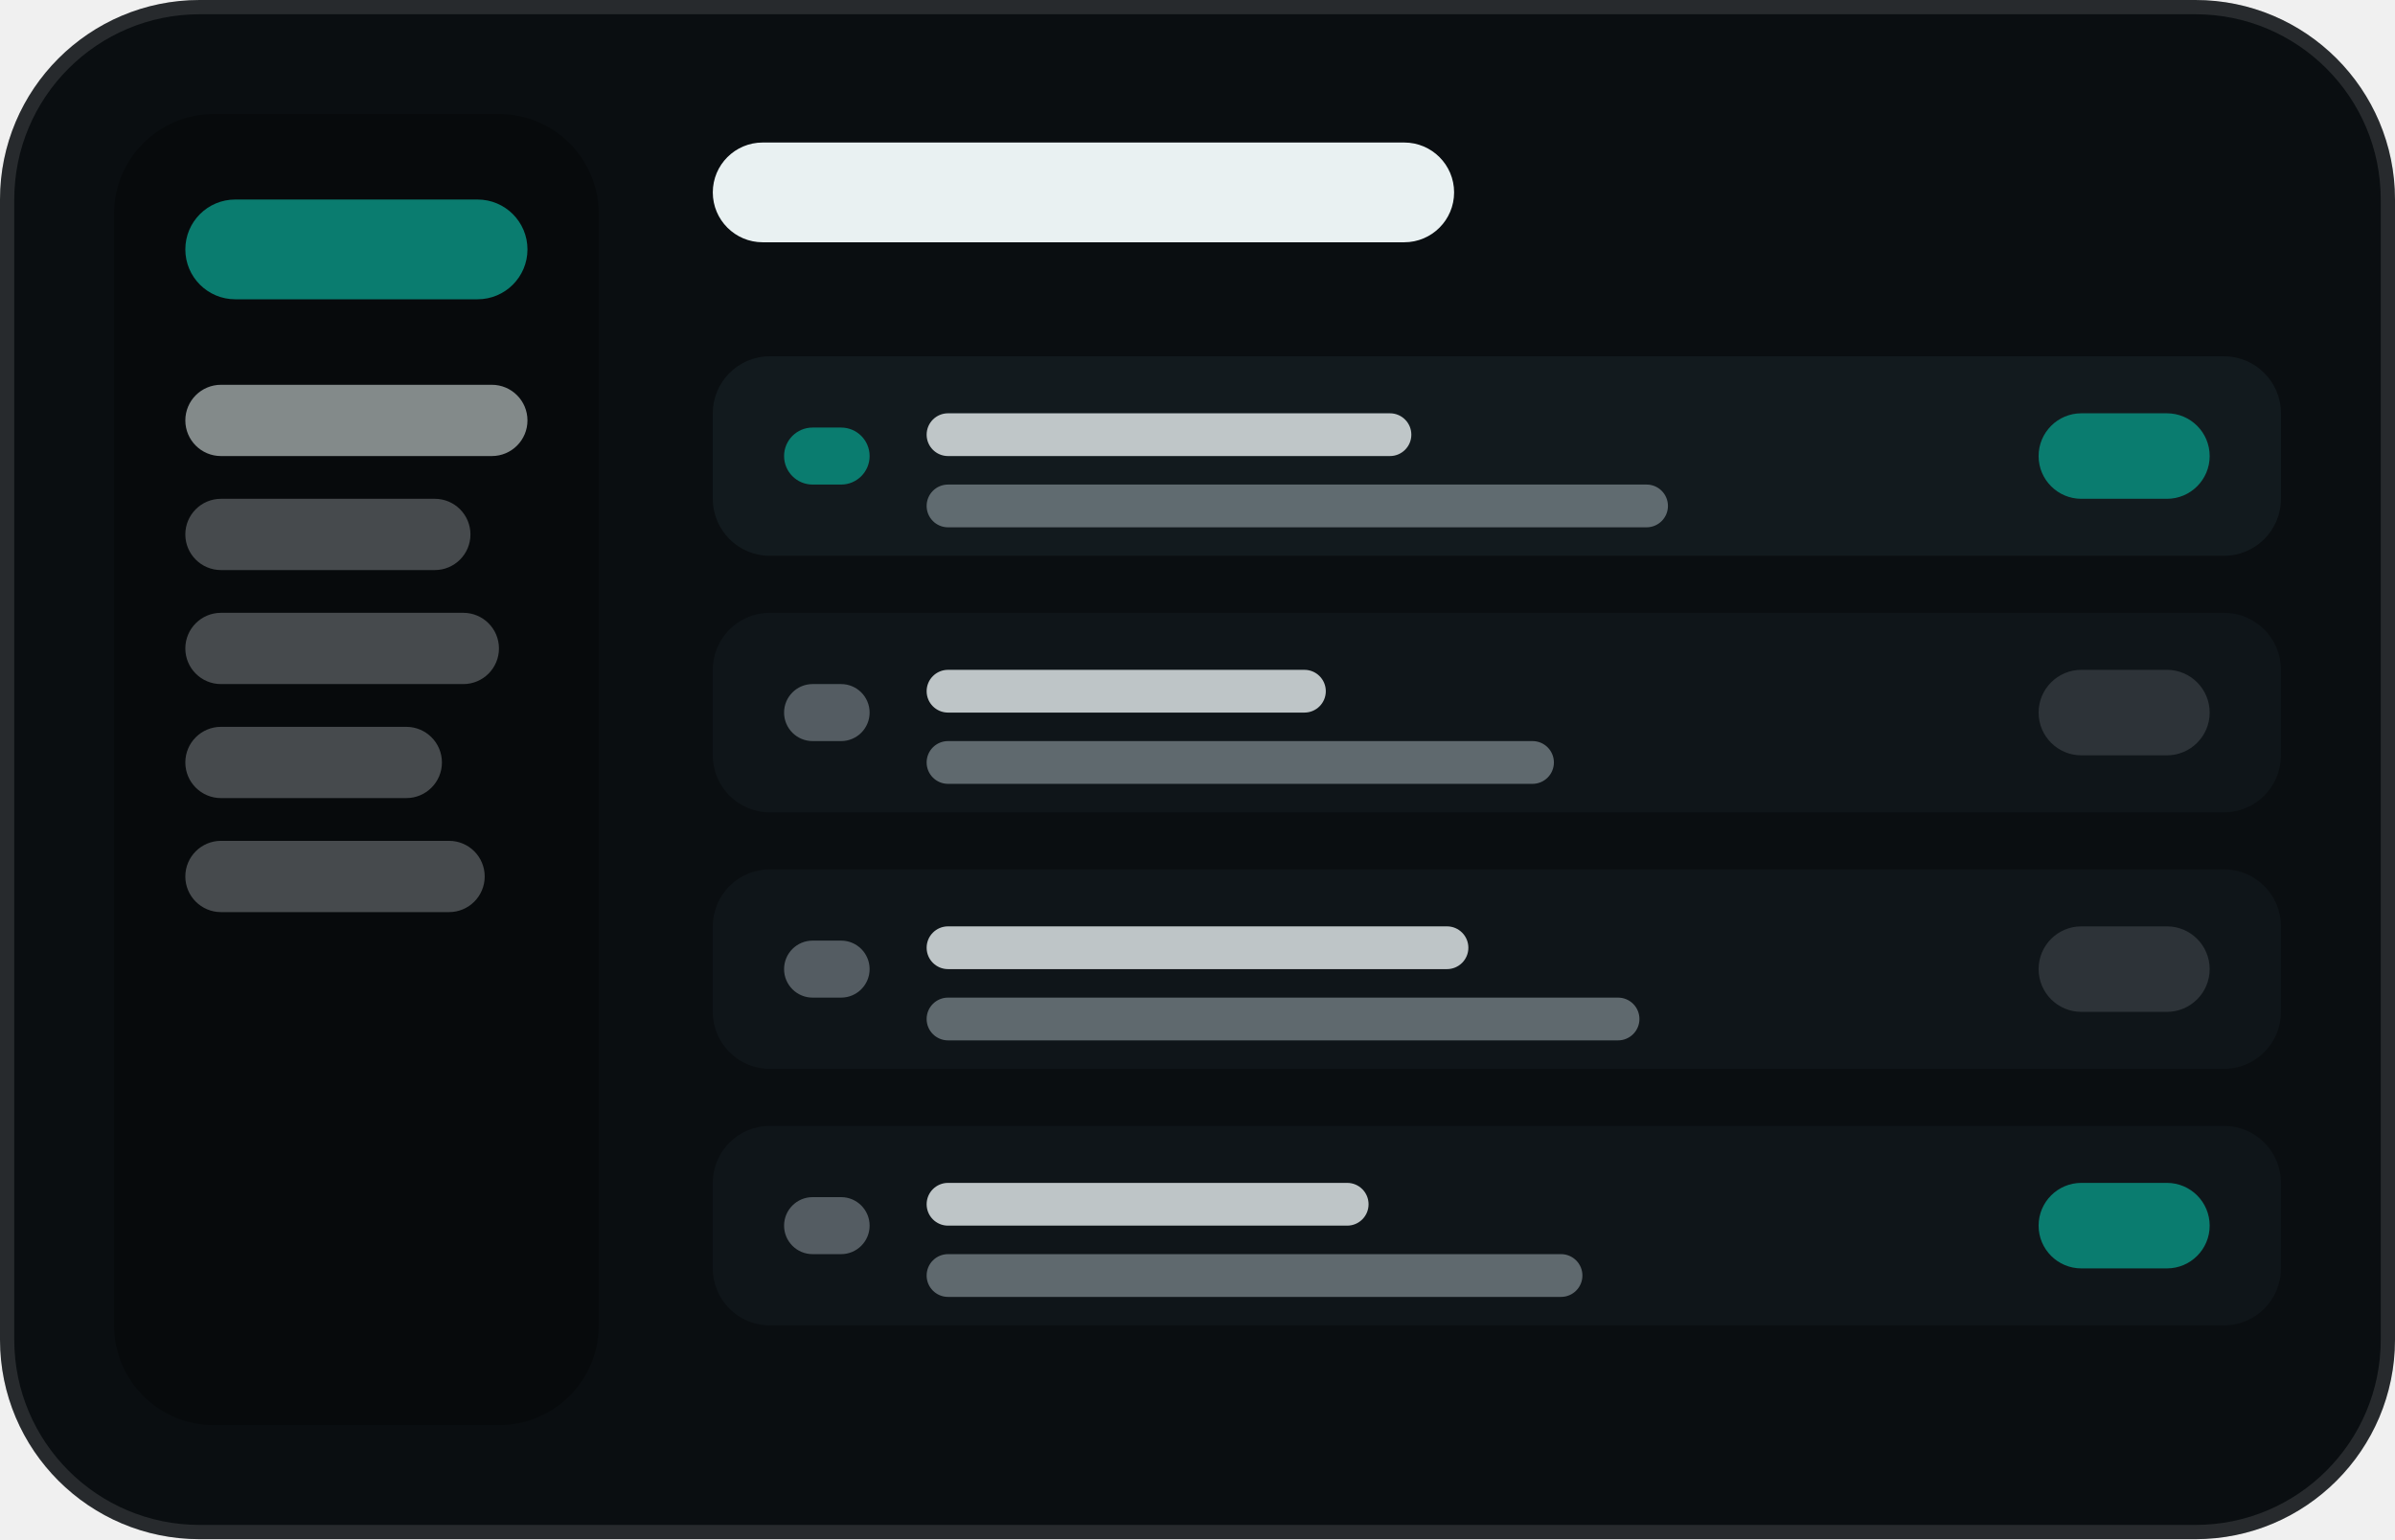
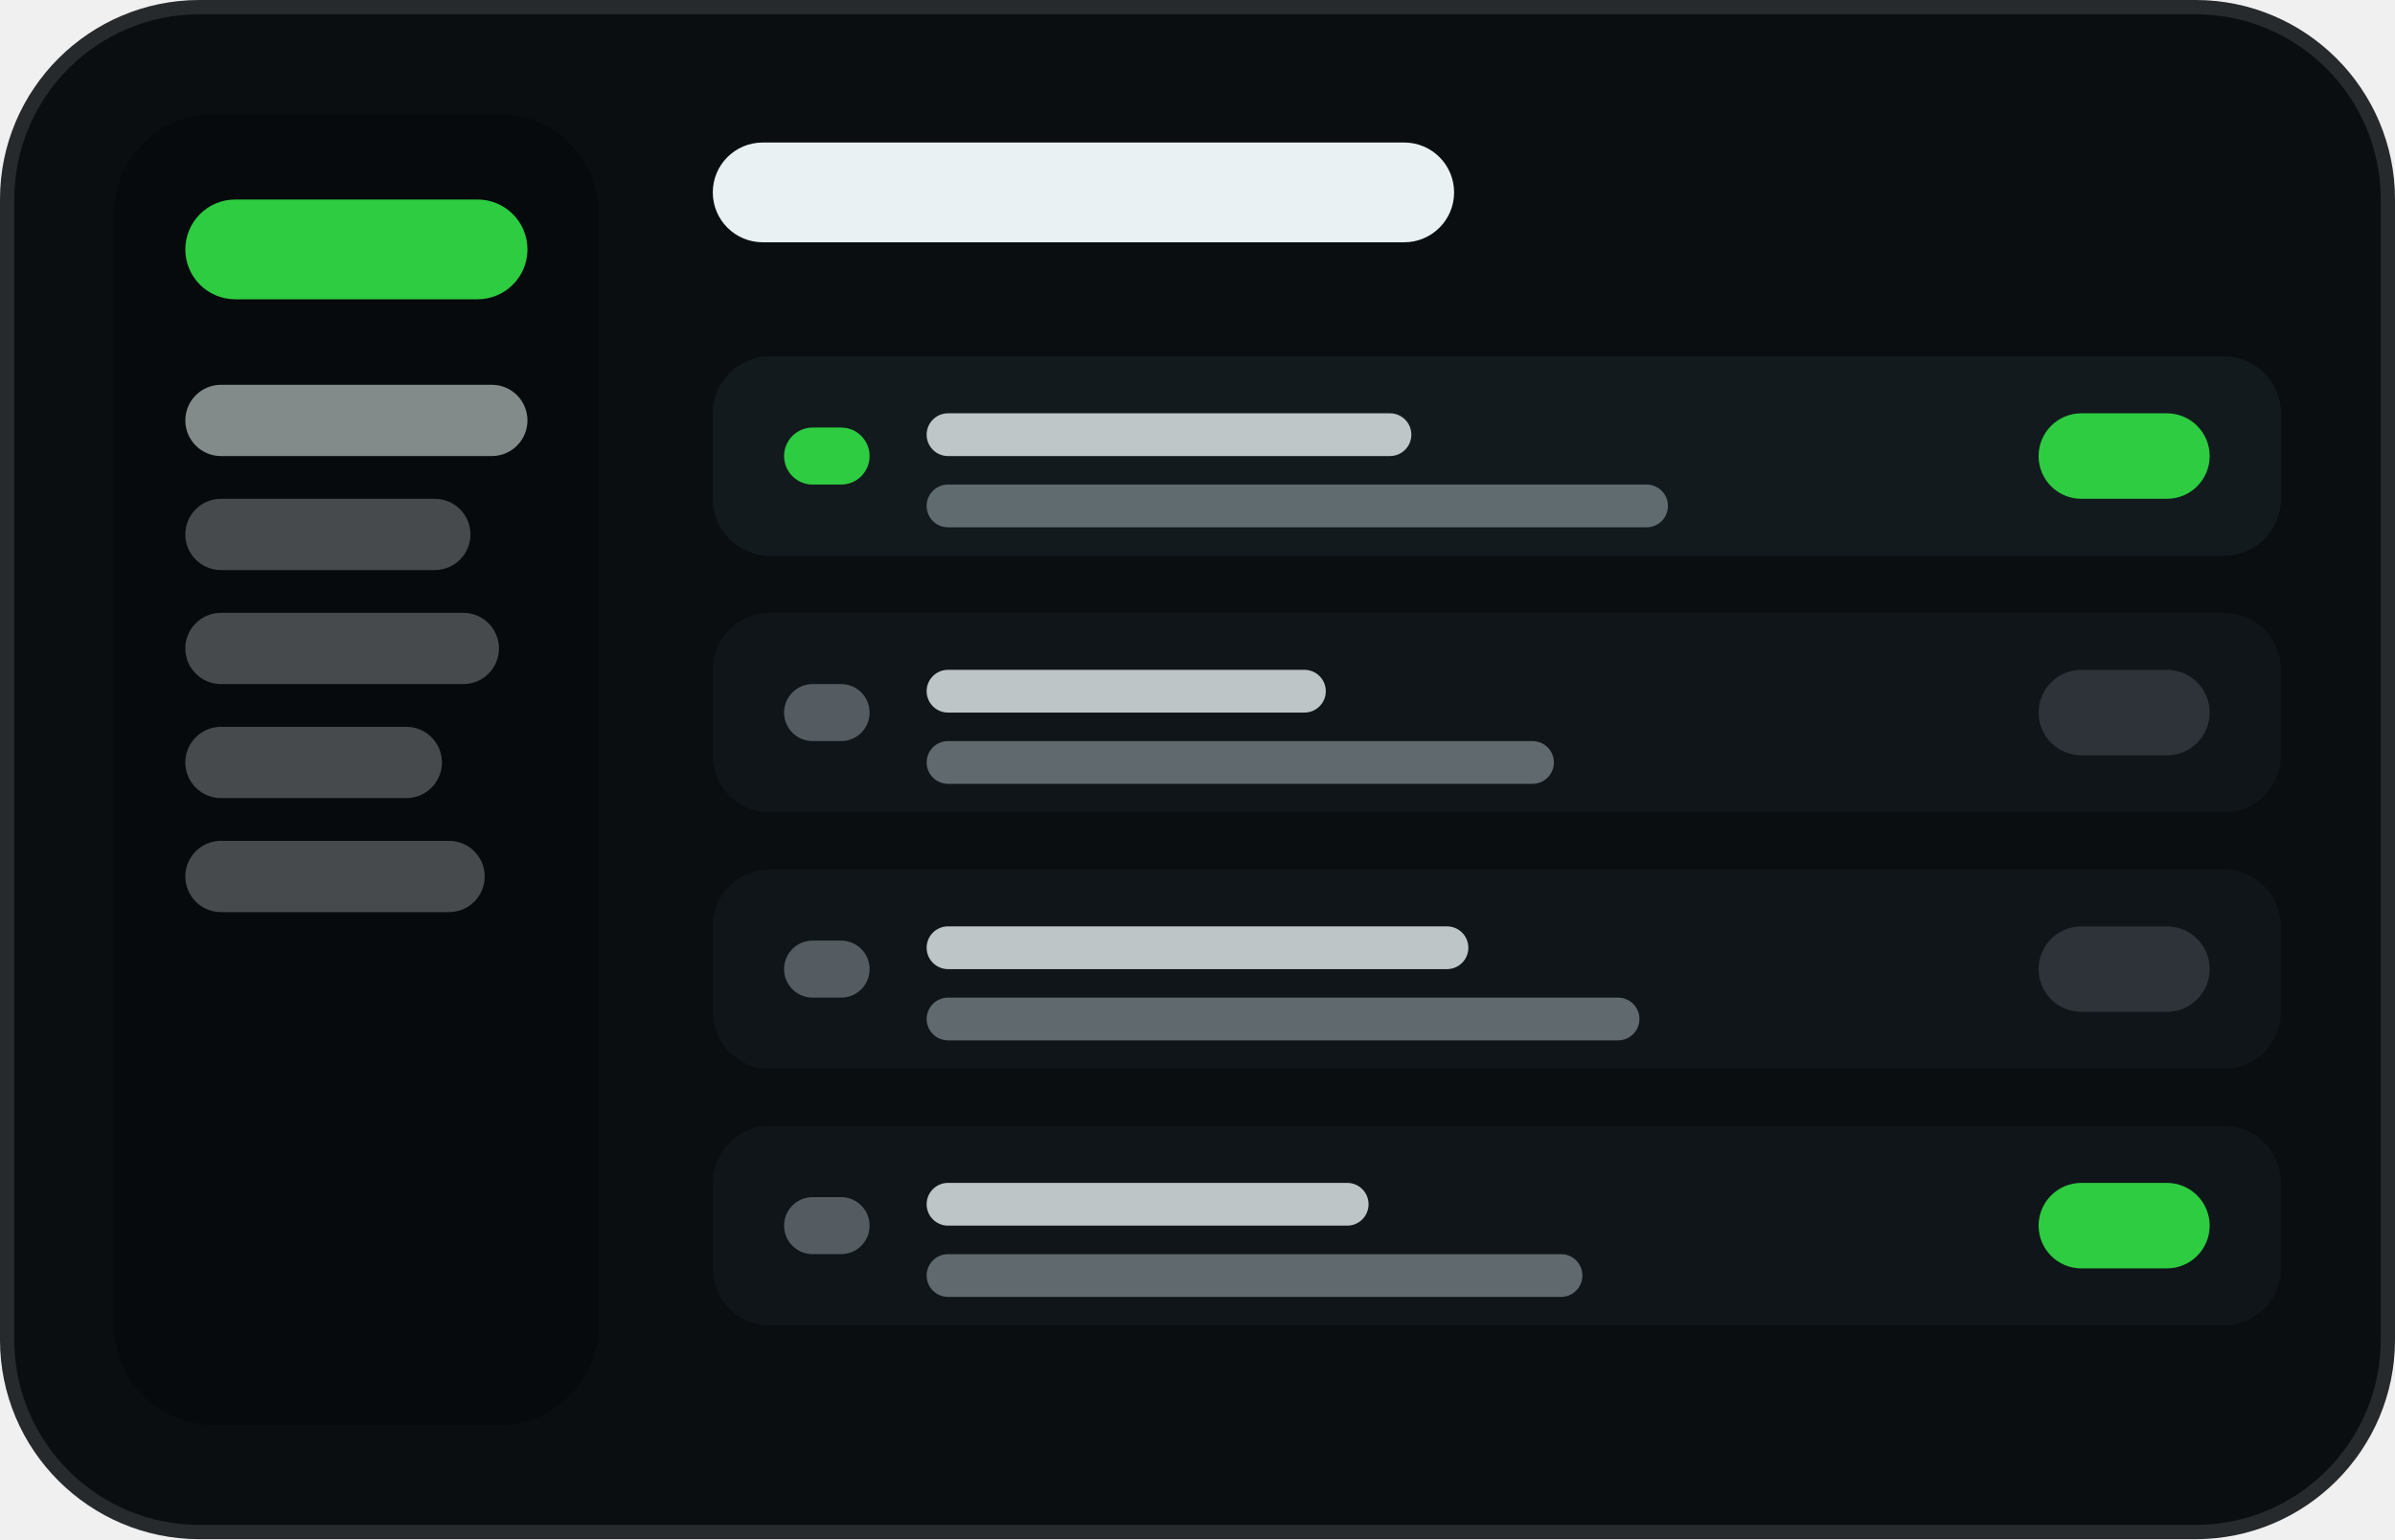
<svg xmlns="http://www.w3.org/2000/svg" width="168" height="108" viewBox="0 0 168 108" fill="none">
  <rect width="168" height="108" rx="14" fill="#0A0E11" />
  <rect x="0.5" y="0.5" width="167" height="107" rx="13.5" stroke="white" stroke-opacity="0.12" />
  <rect x="8" y="8" width="34" height="92" rx="7" fill="#070A0C" />
-   <rect x="13" y="14" width="24" height="7" rx="3.5" fill="#0A7C6F" />
+   <rect x="13" y="14" width="24" height="7" rx="3.5" fill="#2ECC40" />
  <rect x="13" y="27" width="24" height="5" rx="2.5" fill="#E9F1F2" fill-opacity="0.55" />
  <rect x="13" y="35" width="20" height="5" rx="2.5" fill="#E9F1F2" fill-opacity="0.28" />
  <rect x="13" y="43" width="22" height="5" rx="2.5" fill="#E9F1F2" fill-opacity="0.28" />
  <rect x="13" y="51" width="18" height="5" rx="2.5" fill="#E9F1F2" fill-opacity="0.28" />
  <rect x="13" y="59" width="21" height="5" rx="2.5" fill="#E9F1F2" fill-opacity="0.28" />
  <rect x="50" y="10" width="52" height="7" rx="3.5" fill="#E9F1F2" />
  <rect x="50" y="25" width="110" height="14" rx="4" fill="#121A1E" />
-   <rect x="55" y="30" width="6" height="4" rx="2" fill="#0A7C6F" />
+   <rect x="55" y="30" width="6" height="4" rx="2" fill="#2ECC40" />
  <rect x="65" y="29" width="34" height="3" rx="1.5" fill="#E9F1F2" fill-opacity="0.8" />
  <rect x="65" y="34" width="52" height="3" rx="1.5" fill="#828D93" fill-opacity="0.7" />
-   <rect x="143" y="29" width="12" height="6" rx="3" fill="#0A7C6F" />
+   <rect x="143" y="29" width="12" height="6" rx="3" fill="#2ECC40" />
  <rect x="50" y="43" width="110" height="14" rx="4" fill="#0F1519" />
  <rect x="55" y="48" width="6" height="4" rx="2" fill="#828D93" fill-opacity="0.6" />
  <rect x="65" y="47" width="28" height="3" rx="1.5" fill="#E9F1F2" fill-opacity="0.8" />
  <rect x="65" y="52" width="44" height="3" rx="1.5" fill="#828D93" fill-opacity="0.7" />
  <rect x="143" y="47" width="12" height="6" rx="3" fill="#E9F1F2" fill-opacity="0.14" />
  <rect x="50" y="61" width="110" height="14" rx="4" fill="#0F1519" />
  <rect x="55" y="66" width="6" height="4" rx="2" fill="#828D93" fill-opacity="0.6" />
  <rect x="65" y="65" width="38" height="3" rx="1.5" fill="#E9F1F2" fill-opacity="0.8" />
  <rect x="65" y="70" width="50" height="3" rx="1.5" fill="#828D93" fill-opacity="0.7" />
  <rect x="143" y="65" width="12" height="6" rx="3" fill="#E9F1F2" fill-opacity="0.14" />
  <rect x="50" y="79" width="110" height="14" rx="4" fill="#0F1519" />
  <rect x="55" y="84" width="6" height="4" rx="2" fill="#828D93" fill-opacity="0.6" />
  <rect x="65" y="83" width="31" height="3" rx="1.5" fill="#E9F1F2" fill-opacity="0.8" />
  <rect x="65" y="88" width="46" height="3" rx="1.5" fill="#828D93" fill-opacity="0.7" />
-   <rect x="143" y="83" width="12" height="6" rx="3" fill="#0A7C6F" />
+   <rect x="143" y="83" width="12" height="6" rx="3" fill="#2ECC40" />
</svg>
